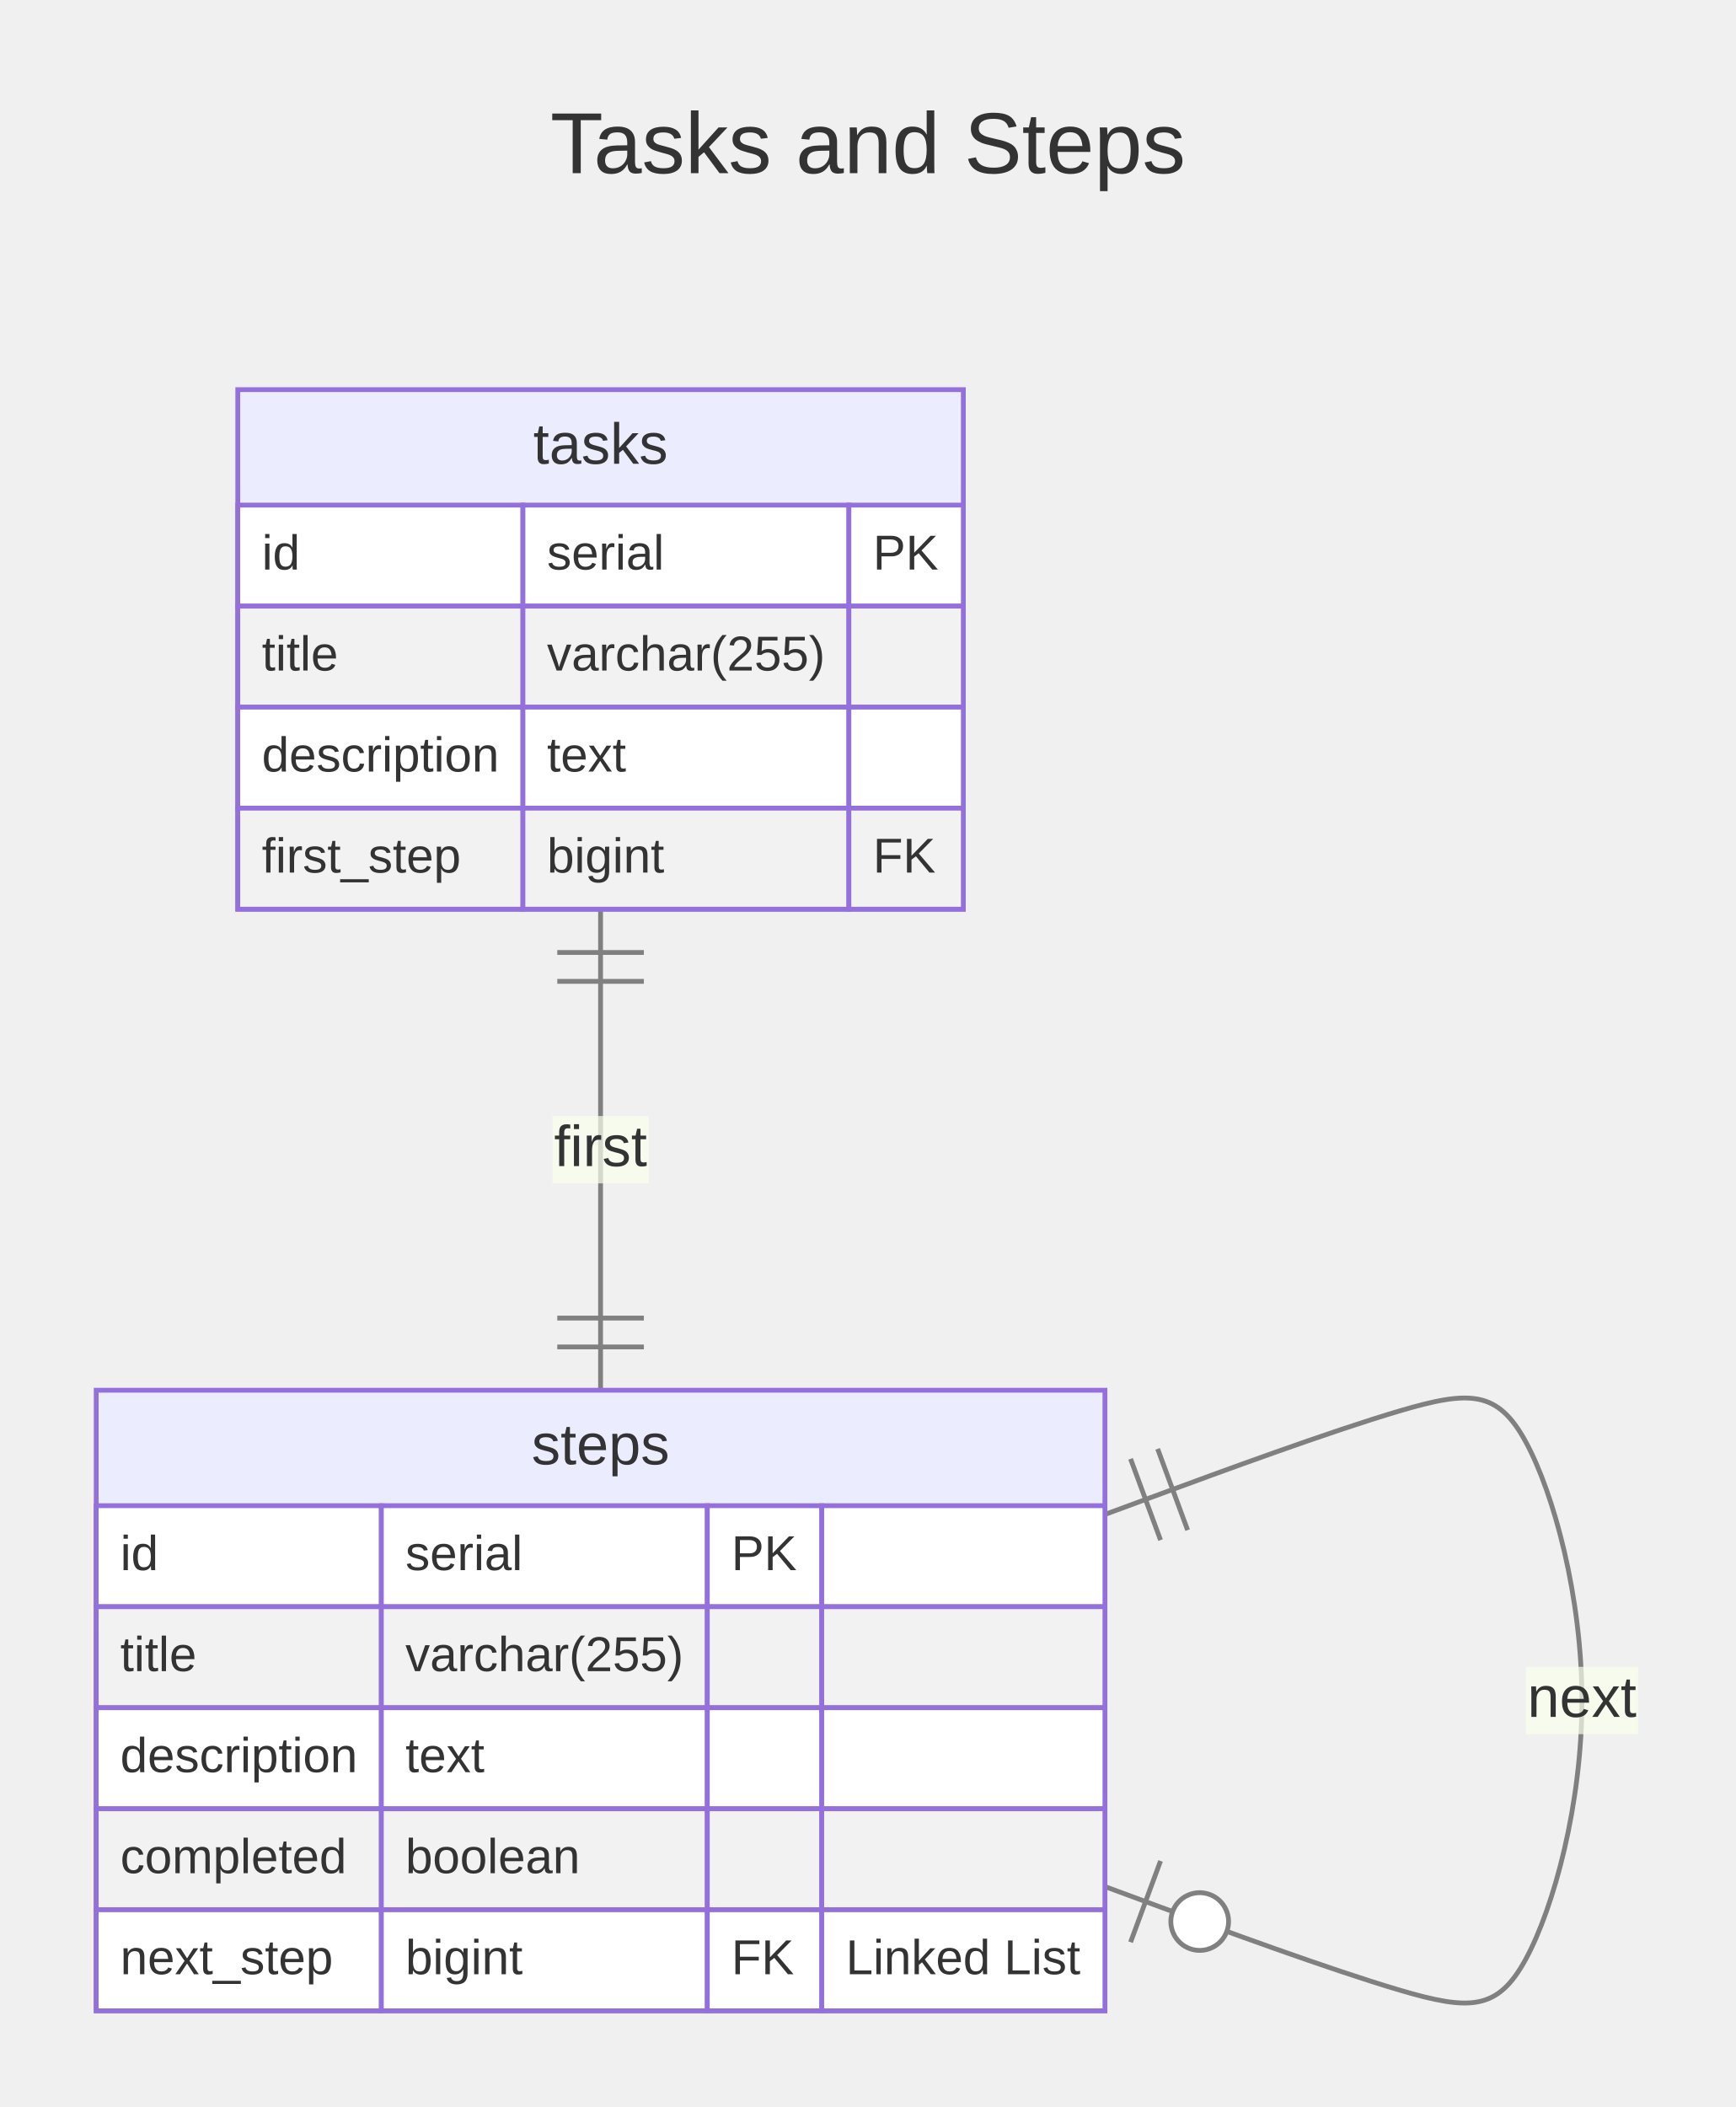
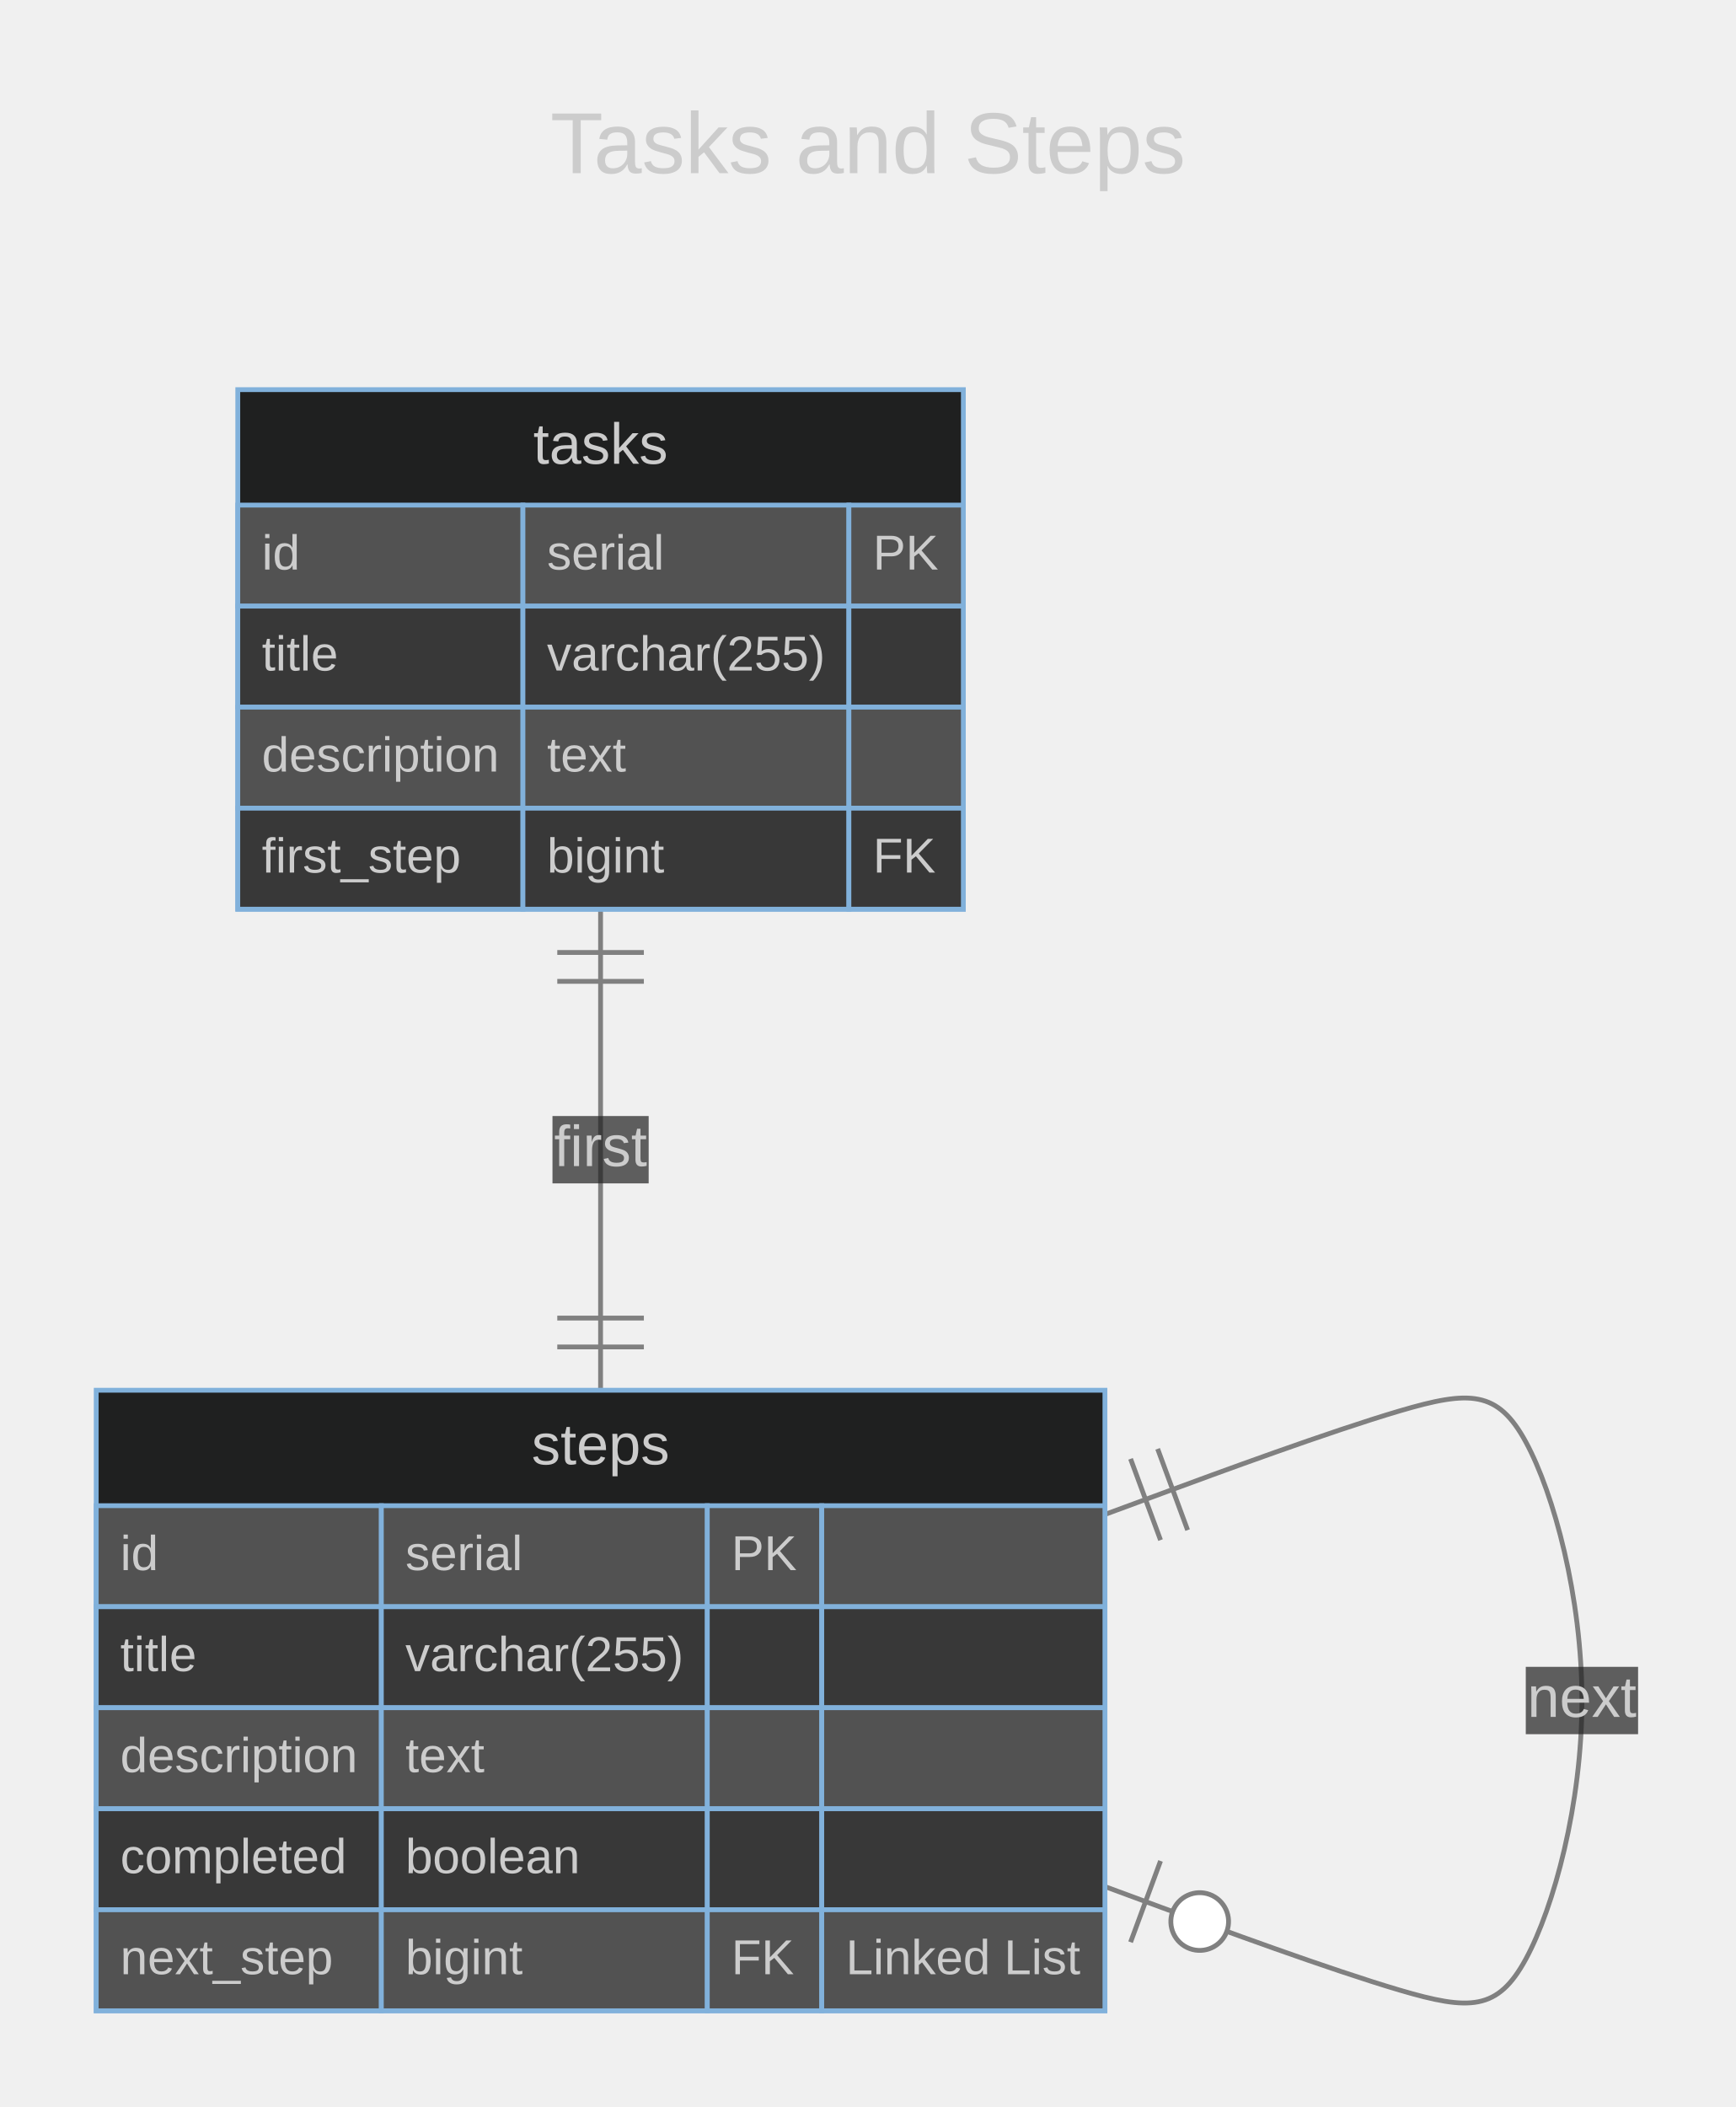
<svg xmlns="http://www.w3.org/2000/svg" aria-labelledby="chart-title-my-svg" aria-roledescription="er" role="graphics-document document" viewBox="0 -61 360.886 438" style="max-width: 360.886px; background-color: white;" width="100%" id="my-svg">
-   <style>#my-svg{font-family:"trebuchet ms",verdana,arial,sans-serif;font-size:16px;fill:#333;}#my-svg .error-icon{fill:#552222;}#my-svg .error-text{fill:#552222;stroke:#552222;}#my-svg .edge-thickness-normal{stroke-width:2px;}#my-svg .edge-thickness-thick{stroke-width:3.5px;}#my-svg .edge-pattern-solid{stroke-dasharray:0;}#my-svg .edge-pattern-dashed{stroke-dasharray:3;}#my-svg .edge-pattern-dotted{stroke-dasharray:2;}#my-svg .marker{fill:#333333;stroke:#333333;}#my-svg .marker.cross{stroke:#333333;}#my-svg svg{font-family:"trebuchet ms",verdana,arial,sans-serif;font-size:16px;}#my-svg .entityBox{fill:#ECECFF;stroke:#9370DB;}#my-svg .attributeBoxOdd{fill:#ffffff;stroke:#9370DB;}#my-svg .attributeBoxEven{fill:#f2f2f2;stroke:#9370DB;}#my-svg .relationshipLabelBox{fill:hsl(80, 100%, 96.275%);opacity:0.7;background-color:hsl(80, 100%, 96.275%);}#my-svg .relationshipLabelBox rect{opacity:0.5;}#my-svg .relationshipLine{stroke:#333333;}#my-svg .entityTitleText{text-anchor:middle;font-size:18px;fill:#333;}#my-svg #MD_PARENT_START{fill:#f5f5f5!important;stroke:#333333!important;stroke-width:1;}#my-svg #MD_PARENT_END{fill:#f5f5f5!important;stroke:#333333!important;stroke-width:1;}#my-svg :root{--mermaid-font-family:"trebuchet ms",verdana,arial,sans-serif;}</style>
+   <style>#my-svg{font-family:"trebuchet ms",verdana,arial,sans-serif;font-size:16px;fill:#ccc;}#my-svg .error-icon{fill:#a44141;}#my-svg .error-text{fill:#ddd;stroke:#ddd;}#my-svg .edge-thickness-normal{stroke-width:2px;}#my-svg .edge-thickness-thick{stroke-width:3.5px;}#my-svg .edge-pattern-solid{stroke-dasharray:0;}#my-svg .edge-pattern-dashed{stroke-dasharray:3;}#my-svg .edge-pattern-dotted{stroke-dasharray:2;}#my-svg .marker{fill:lightgrey;stroke:lightgrey;}#my-svg .marker.cross{stroke:lightgrey;}#my-svg svg{font-family:"trebuchet ms",verdana,arial,sans-serif;font-size:16px;}#my-svg .entityBox{fill:#1f2020;stroke:#81B1DB;}#my-svg .attributeBoxOdd{fill:hsl(0, 0%, 32%);stroke:#81B1DB;}#my-svg .attributeBoxEven{fill:hsl(0, 0%, 22%);stroke:#81B1DB;}#my-svg .relationshipLabelBox{fill:hsl(20, 1.587%, 12.353%);opacity:0.7;background-color:hsl(20, 1.587%, 12.353%);}#my-svg .relationshipLabelBox rect{opacity:0.5;}#my-svg .relationshipLine{stroke:lightgrey;}#my-svg .entityTitleText{text-anchor:middle;font-size:18px;fill:#ccc;}#my-svg #MD_PARENT_START{fill:#f5f5f5!important;stroke:lightgrey!important;stroke-width:1;}#my-svg #MD_PARENT_END{fill:#f5f5f5!important;stroke:lightgrey!important;stroke-width:1;}#my-svg :root{--mermaid-font-family:"trebuchet ms",verdana,arial,sans-serif;}</style>
  <g />
  <defs>
    <marker orient="auto" markerHeight="240" markerWidth="190" refY="7" refX="0" id="MD_PARENT_START">
      <path d="M 18,7 L9,13 L1,7 L9,1 Z" />
    </marker>
  </defs>
  <defs>
    <marker orient="auto" markerHeight="28" markerWidth="20" refY="7" refX="19" id="MD_PARENT_END">
      <path d="M 18,7 L9,13 L1,7 L9,1 Z" />
    </marker>
  </defs>
  <defs>
    <marker orient="auto" markerHeight="18" markerWidth="18" refY="9" refX="0" id="ONLY_ONE_START">
      <path d="M9,0 L9,18 M15,0 L15,18" fill="none" stroke="gray" />
    </marker>
  </defs>
  <defs>
    <marker orient="auto" markerHeight="18" markerWidth="18" refY="9" refX="18" id="ONLY_ONE_END">
      <path d="M3,0 L3,18 M9,0 L9,18" fill="none" stroke="gray" />
    </marker>
  </defs>
  <defs>
    <marker orient="auto" markerHeight="18" markerWidth="30" refY="9" refX="0" id="ZERO_OR_ONE_START">
      <circle r="6" cy="9" cx="21" fill="white" stroke="gray" />
      <path d="M9,0 L9,18" fill="none" stroke="gray" />
    </marker>
  </defs>
  <defs>
    <marker orient="auto" markerHeight="18" markerWidth="30" refY="9" refX="30" id="ZERO_OR_ONE_END">
      <circle r="6" cy="9" cx="9" fill="white" stroke="gray" />
      <path d="M21,0 L21,18" fill="none" stroke="gray" />
    </marker>
  </defs>
  <defs>
    <marker orient="auto" markerHeight="36" markerWidth="45" refY="18" refX="18" id="ONE_OR_MORE_START">
      <path d="M0,18 Q 18,0 36,18 Q 18,36 0,18 M42,9 L42,27" fill="none" stroke="gray" />
    </marker>
  </defs>
  <defs>
    <marker orient="auto" markerHeight="36" markerWidth="45" refY="18" refX="27" id="ONE_OR_MORE_END">
      <path d="M3,9 L3,27 M9,18 Q27,0 45,18 Q27,36 9,18" fill="none" stroke="gray" />
    </marker>
  </defs>
  <defs>
    <marker orient="auto" markerHeight="36" markerWidth="57" refY="18" refX="18" id="ZERO_OR_MORE_START">
      <circle r="6" cy="18" cx="48" fill="white" stroke="gray" />
      <path d="M0,18 Q18,0 36,18 Q18,36 0,18" fill="none" stroke="gray" />
    </marker>
  </defs>
  <defs>
    <marker orient="auto" markerHeight="36" markerWidth="57" refY="18" refX="39" id="ZERO_OR_MORE_END">
      <circle r="6" cy="18" cx="9" fill="white" stroke="gray" />
      <path d="M21,18 Q39,0 57,18 Q39,36 21,18" fill="none" stroke="gray" />
    </marker>
  </defs>
  <path style="stroke: gray; fill: none;" marker-start="url(#ONLY_ONE_START)" marker-end="url(#ZERO_OR_ONE_END)" d="M229.715,253.821L241.382,249.517C253.049,245.214,276.382,236.607,290.965,232.303C305.549,228,311.382,228,317.215,238.75C323.049,249.5,328.882,271,328.882,292.5C328.882,314,323.049,335.5,317.215,346.25C311.382,357,305.549,357,290.965,352.697C276.382,348.393,253.049,339.786,241.382,335.483L229.715,331.179" class="er relationshipLine" />
  <path style="stroke: gray; fill: none;" marker-start="url(#ONLY_ONE_START)" marker-end="url(#ONLY_ONE_END)" d="M124.858,128L124.858,136.333C124.858,144.667,124.858,161.333,124.858,178C124.858,194.667,124.858,211.333,124.858,219.667L124.858,228" class="er relationshipLine" />
  <g transform="translate(20,228 )" id="entity-steps-9f52b7fe-5175-560c-8193-e79d92ebca66">
    <rect height="129" width="209.715" y="0" x="0" class="er entityBox" />
    <text style="dominant-baseline: middle; text-anchor: middle; font-size: 12px;" transform="translate(104.8577,12)" y="0" x="0" id="text-entity-steps-9f52b7fe-5175-560c-8193-e79d92ebca66" class="er entityLabel">steps</text>
    <rect height="21" width="59.281" y="24" x="0" class="er attributeBoxOdd" />
    <text style="dominant-baseline: middle; font-size: 10.2px;" transform="translate(5,34.5)" y="0" x="0" id="text-entity-steps-9f52b7fe-5175-560c-8193-e79d92ebca66-attr-1-type" class="er entityLabel">id</text>
    <rect height="21" width="67.766" y="24" x="59.281" class="er attributeBoxOdd" />
    <text style="dominant-baseline: middle; font-size: 10.2px;" transform="translate(64.28125,34.5)" y="0" x="0" id="text-entity-steps-9f52b7fe-5175-560c-8193-e79d92ebca66-attr-1-name" class="er entityLabel">serial</text>
    <rect height="21" width="23.795" y="24" x="127.047" class="er attributeBoxOdd" />
    <text style="dominant-baseline: middle; font-size: 10.2px;" transform="translate(132.0469,34.5)" y="0" x="0" id="text-entity-steps-9f52b7fe-5175-560c-8193-e79d92ebca66-attr-1-key" class="er entityLabel">PK</text>
    <rect height="21" width="58.874" y="24" x="150.842" class="er attributeBoxOdd" />
    <text style="dominant-baseline: middle; font-size: 10.2px;" transform="translate(155.8419,34.5)" y="0" x="0" id="text-entity-steps-9f52b7fe-5175-560c-8193-e79d92ebca66-attr-1-comment" class="er entityLabel" />
    <rect height="21" width="59.281" y="45" x="0" class="er attributeBoxEven" />
    <text style="dominant-baseline: middle; font-size: 10.2px;" transform="translate(5,55.5)" y="0" x="0" id="text-entity-steps-9f52b7fe-5175-560c-8193-e79d92ebca66-attr-2-type" class="er entityLabel">title</text>
    <rect height="21" width="67.766" y="45" x="59.281" class="er attributeBoxEven" />
    <text style="dominant-baseline: middle; font-size: 10.2px;" transform="translate(64.28125,55.5)" y="0" x="0" id="text-entity-steps-9f52b7fe-5175-560c-8193-e79d92ebca66-attr-2-name" class="er entityLabel">varchar(255)</text>
    <rect height="21" width="23.795" y="45" x="127.047" class="er attributeBoxEven" />
    <text style="dominant-baseline: middle; font-size: 10.2px;" transform="translate(132.0469,55.5)" y="0" x="0" id="text-entity-steps-9f52b7fe-5175-560c-8193-e79d92ebca66-attr-2-key" class="er entityLabel" />
    <rect height="21" width="58.874" y="45" x="150.842" class="er attributeBoxEven" />
    <text style="dominant-baseline: middle; font-size: 10.2px;" transform="translate(155.8419,55.5)" y="0" x="0" id="text-entity-steps-9f52b7fe-5175-560c-8193-e79d92ebca66-attr-2-comment" class="er entityLabel" />
    <rect height="21" width="59.281" y="66" x="0" class="er attributeBoxOdd" />
    <text style="dominant-baseline: middle; font-size: 10.2px;" transform="translate(5,76.5)" y="0" x="0" id="text-entity-steps-9f52b7fe-5175-560c-8193-e79d92ebca66-attr-3-type" class="er entityLabel">description</text>
    <rect height="21" width="67.766" y="66" x="59.281" class="er attributeBoxOdd" />
    <text style="dominant-baseline: middle; font-size: 10.2px;" transform="translate(64.28125,76.5)" y="0" x="0" id="text-entity-steps-9f52b7fe-5175-560c-8193-e79d92ebca66-attr-3-name" class="er entityLabel">text</text>
    <rect height="21" width="23.795" y="66" x="127.047" class="er attributeBoxOdd" />
    <text style="dominant-baseline: middle; font-size: 10.2px;" transform="translate(132.0469,76.5)" y="0" x="0" id="text-entity-steps-9f52b7fe-5175-560c-8193-e79d92ebca66-attr-3-key" class="er entityLabel" />
    <rect height="21" width="58.874" y="66" x="150.842" class="er attributeBoxOdd" />
    <text style="dominant-baseline: middle; font-size: 10.2px;" transform="translate(155.8419,76.5)" y="0" x="0" id="text-entity-steps-9f52b7fe-5175-560c-8193-e79d92ebca66-attr-3-comment" class="er entityLabel" />
    <rect height="21" width="59.281" y="87" x="0" class="er attributeBoxEven" />
    <text style="dominant-baseline: middle; font-size: 10.2px;" transform="translate(5,97.5)" y="0" x="0" id="text-entity-steps-9f52b7fe-5175-560c-8193-e79d92ebca66-attr-4-type" class="er entityLabel">completed</text>
    <rect height="21" width="67.766" y="87" x="59.281" class="er attributeBoxEven" />
    <text style="dominant-baseline: middle; font-size: 10.2px;" transform="translate(64.28125,97.5)" y="0" x="0" id="text-entity-steps-9f52b7fe-5175-560c-8193-e79d92ebca66-attr-4-name" class="er entityLabel">boolean</text>
    <rect height="21" width="23.795" y="87" x="127.047" class="er attributeBoxEven" />
    <text style="dominant-baseline: middle; font-size: 10.2px;" transform="translate(132.0469,97.5)" y="0" x="0" id="text-entity-steps-9f52b7fe-5175-560c-8193-e79d92ebca66-attr-4-key" class="er entityLabel" />
    <rect height="21" width="58.874" y="87" x="150.842" class="er attributeBoxEven" />
    <text style="dominant-baseline: middle; font-size: 10.2px;" transform="translate(155.8419,97.5)" y="0" x="0" id="text-entity-steps-9f52b7fe-5175-560c-8193-e79d92ebca66-attr-4-comment" class="er entityLabel" />
    <rect height="21" width="59.281" y="108" x="0" class="er attributeBoxOdd" />
    <text style="dominant-baseline: middle; font-size: 10.2px;" transform="translate(5,118.5)" y="0" x="0" id="text-entity-steps-9f52b7fe-5175-560c-8193-e79d92ebca66-attr-5-type" class="er entityLabel">next_step</text>
    <rect height="21" width="67.766" y="108" x="59.281" class="er attributeBoxOdd" />
    <text style="dominant-baseline: middle; font-size: 10.2px;" transform="translate(64.28125,118.5)" y="0" x="0" id="text-entity-steps-9f52b7fe-5175-560c-8193-e79d92ebca66-attr-5-name" class="er entityLabel">bigint</text>
    <rect height="21" width="23.795" y="108" x="127.047" class="er attributeBoxOdd" />
    <text style="dominant-baseline: middle; font-size: 10.2px;" transform="translate(132.0469,118.5)" y="0" x="0" id="text-entity-steps-9f52b7fe-5175-560c-8193-e79d92ebca66-attr-5-key" class="er entityLabel">FK</text>
    <rect height="21" width="58.874" y="108" x="150.842" class="er attributeBoxOdd" />
    <text style="dominant-baseline: middle; font-size: 10.2px;" transform="translate(155.8419,118.5)" y="0" x="0" id="text-entity-steps-9f52b7fe-5175-560c-8193-e79d92ebca66-attr-5-comment" class="er entityLabel">Linked List</text>
  </g>
  <g transform="translate(49.4368,20 )" id="entity-tasks-f9bb64e5-9c5f-592a-b95a-6b32d188b25f">
    <rect height="108" width="150.842" y="0" x="0" class="er entityBox" />
    <text style="dominant-baseline: middle; text-anchor: middle; font-size: 12px;" transform="translate(75.42093,12)" y="0" x="0" id="text-entity-tasks-f9bb64e5-9c5f-592a-b95a-6b32d188b25f" class="er entityLabel">tasks</text>
    <rect height="21" width="59.281" y="24" x="0" class="er attributeBoxOdd" />
    <text style="dominant-baseline: middle; font-size: 10.2px;" transform="translate(5,34.5)" y="0" x="0" id="text-entity-tasks-f9bb64e5-9c5f-592a-b95a-6b32d188b25f-attr-1-type" class="er entityLabel">id</text>
    <rect height="21" width="67.766" y="24" x="59.281" class="er attributeBoxOdd" />
    <text style="dominant-baseline: middle; font-size: 10.2px;" transform="translate(64.28125,34.5)" y="0" x="0" id="text-entity-tasks-f9bb64e5-9c5f-592a-b95a-6b32d188b25f-attr-1-name" class="er entityLabel">serial</text>
    <rect height="21" width="23.795" y="24" x="127.047" class="er attributeBoxOdd" />
    <text style="dominant-baseline: middle; font-size: 10.2px;" transform="translate(132.0469,34.5)" y="0" x="0" id="text-entity-tasks-f9bb64e5-9c5f-592a-b95a-6b32d188b25f-attr-1-key" class="er entityLabel">PK</text>
    <rect height="21" width="59.281" y="45" x="0" class="er attributeBoxEven" />
    <text style="dominant-baseline: middle; font-size: 10.2px;" transform="translate(5,55.5)" y="0" x="0" id="text-entity-tasks-f9bb64e5-9c5f-592a-b95a-6b32d188b25f-attr-2-type" class="er entityLabel">title</text>
    <rect height="21" width="67.766" y="45" x="59.281" class="er attributeBoxEven" />
    <text style="dominant-baseline: middle; font-size: 10.2px;" transform="translate(64.28125,55.5)" y="0" x="0" id="text-entity-tasks-f9bb64e5-9c5f-592a-b95a-6b32d188b25f-attr-2-name" class="er entityLabel">varchar(255)</text>
    <rect height="21" width="23.795" y="45" x="127.047" class="er attributeBoxEven" />
    <text style="dominant-baseline: middle; font-size: 10.2px;" transform="translate(132.0469,55.5)" y="0" x="0" id="text-entity-tasks-f9bb64e5-9c5f-592a-b95a-6b32d188b25f-attr-2-key" class="er entityLabel" />
    <rect height="21" width="59.281" y="66" x="0" class="er attributeBoxOdd" />
    <text style="dominant-baseline: middle; font-size: 10.2px;" transform="translate(5,76.5)" y="0" x="0" id="text-entity-tasks-f9bb64e5-9c5f-592a-b95a-6b32d188b25f-attr-3-type" class="er entityLabel">description</text>
    <rect height="21" width="67.766" y="66" x="59.281" class="er attributeBoxOdd" />
    <text style="dominant-baseline: middle; font-size: 10.2px;" transform="translate(64.28125,76.5)" y="0" x="0" id="text-entity-tasks-f9bb64e5-9c5f-592a-b95a-6b32d188b25f-attr-3-name" class="er entityLabel">text</text>
    <rect height="21" width="23.795" y="66" x="127.047" class="er attributeBoxOdd" />
    <text style="dominant-baseline: middle; font-size: 10.2px;" transform="translate(132.0469,76.5)" y="0" x="0" id="text-entity-tasks-f9bb64e5-9c5f-592a-b95a-6b32d188b25f-attr-3-key" class="er entityLabel" />
    <rect height="21" width="59.281" y="87" x="0" class="er attributeBoxEven" />
    <text style="dominant-baseline: middle; font-size: 10.2px;" transform="translate(5,97.5)" y="0" x="0" id="text-entity-tasks-f9bb64e5-9c5f-592a-b95a-6b32d188b25f-attr-4-type" class="er entityLabel">first_step</text>
    <rect height="21" width="67.766" y="87" x="59.281" class="er attributeBoxEven" />
    <text style="dominant-baseline: middle; font-size: 10.2px;" transform="translate(64.28125,97.5)" y="0" x="0" id="text-entity-tasks-f9bb64e5-9c5f-592a-b95a-6b32d188b25f-attr-4-name" class="er entityLabel">bigint</text>
    <rect height="21" width="23.795" y="87" x="127.047" class="er attributeBoxEven" />
    <text style="dominant-baseline: middle; font-size: 10.2px;" transform="translate(132.0469,97.5)" y="0" x="0" id="text-entity-tasks-f9bb64e5-9c5f-592a-b95a-6b32d188b25f-attr-4-key" class="er entityLabel">FK</text>
  </g>
  <rect height="14" width="23.348" y="285.5" x="317.208" class="er relationshipLabelBox" />
  <text style="text-anchor: middle; dominant-baseline: middle; font-size: 12px;" y="292.5" x="328.882" id="rel1" class="er relationshipLabel">next</text>
  <rect height="14" width="19.996" y="171" x="114.86" class="er relationshipLabelBox" />
  <text style="text-anchor: middle; dominant-baseline: middle; font-size: 12px;" y="178" x="124.858" id="rel2" class="er relationshipLabel">first</text>
  <text class="entityTitleText" y="-25" x="180.443">Tasks and Steps</text>
</svg>
